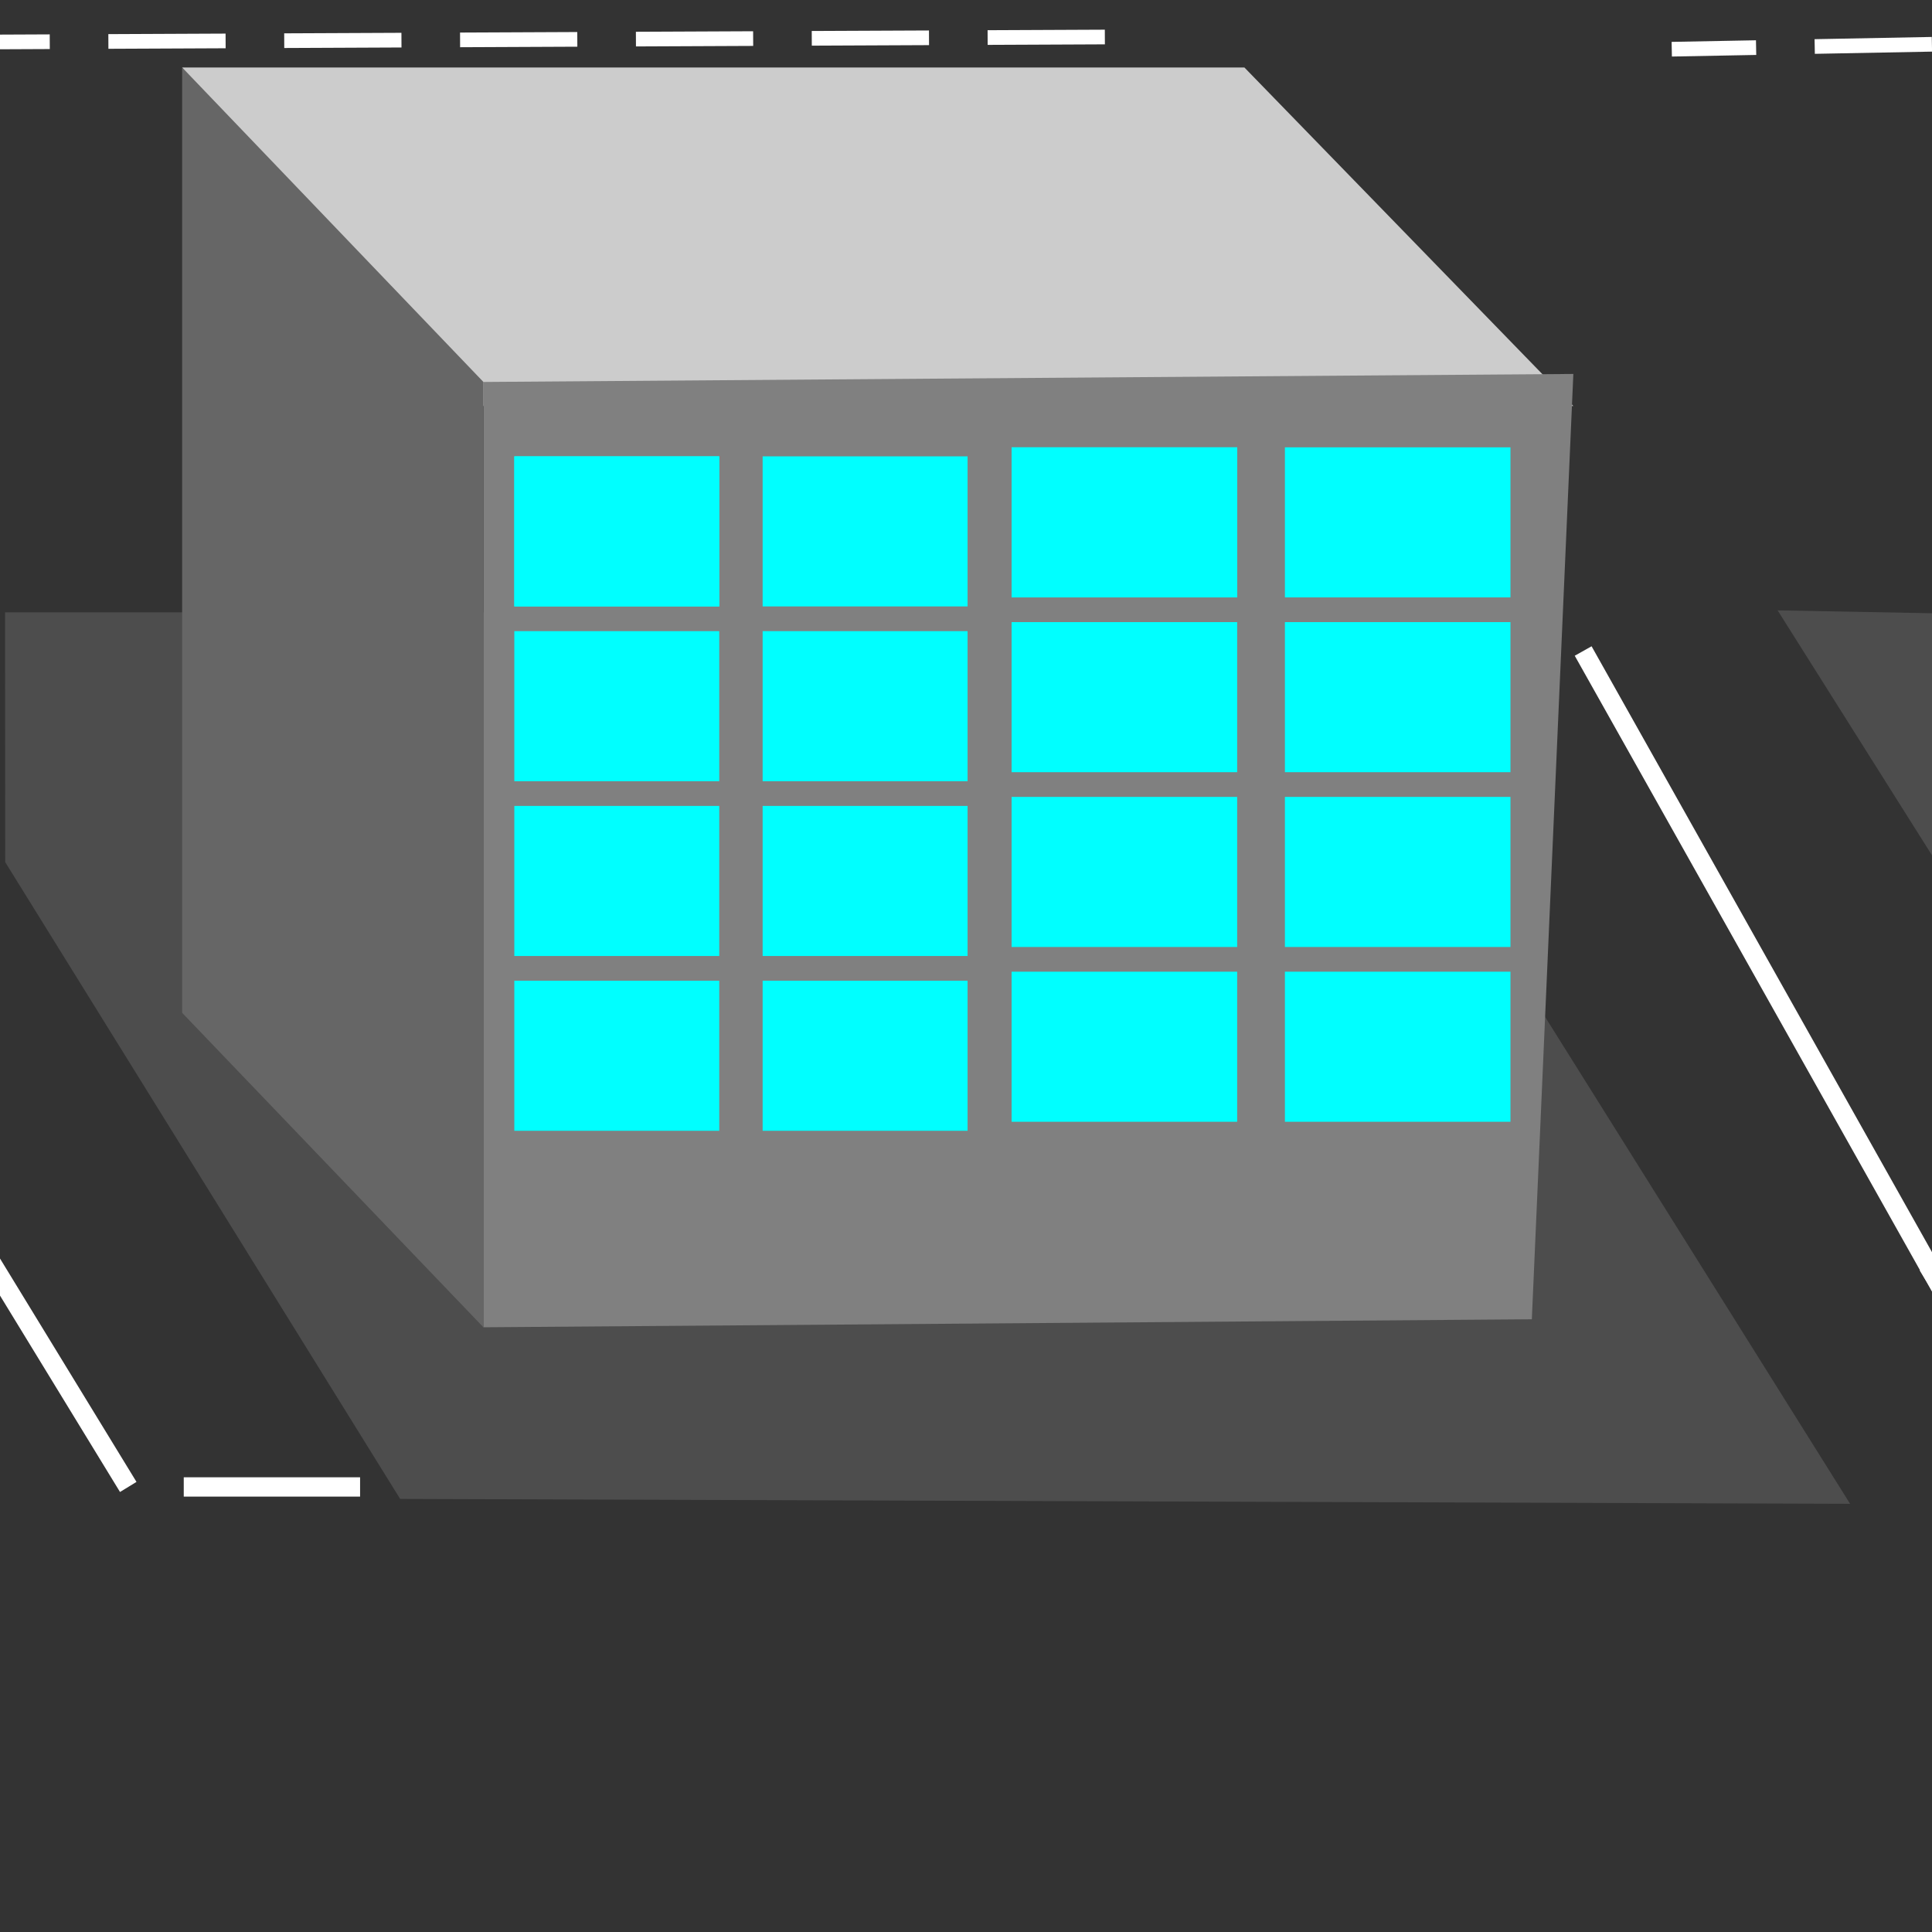
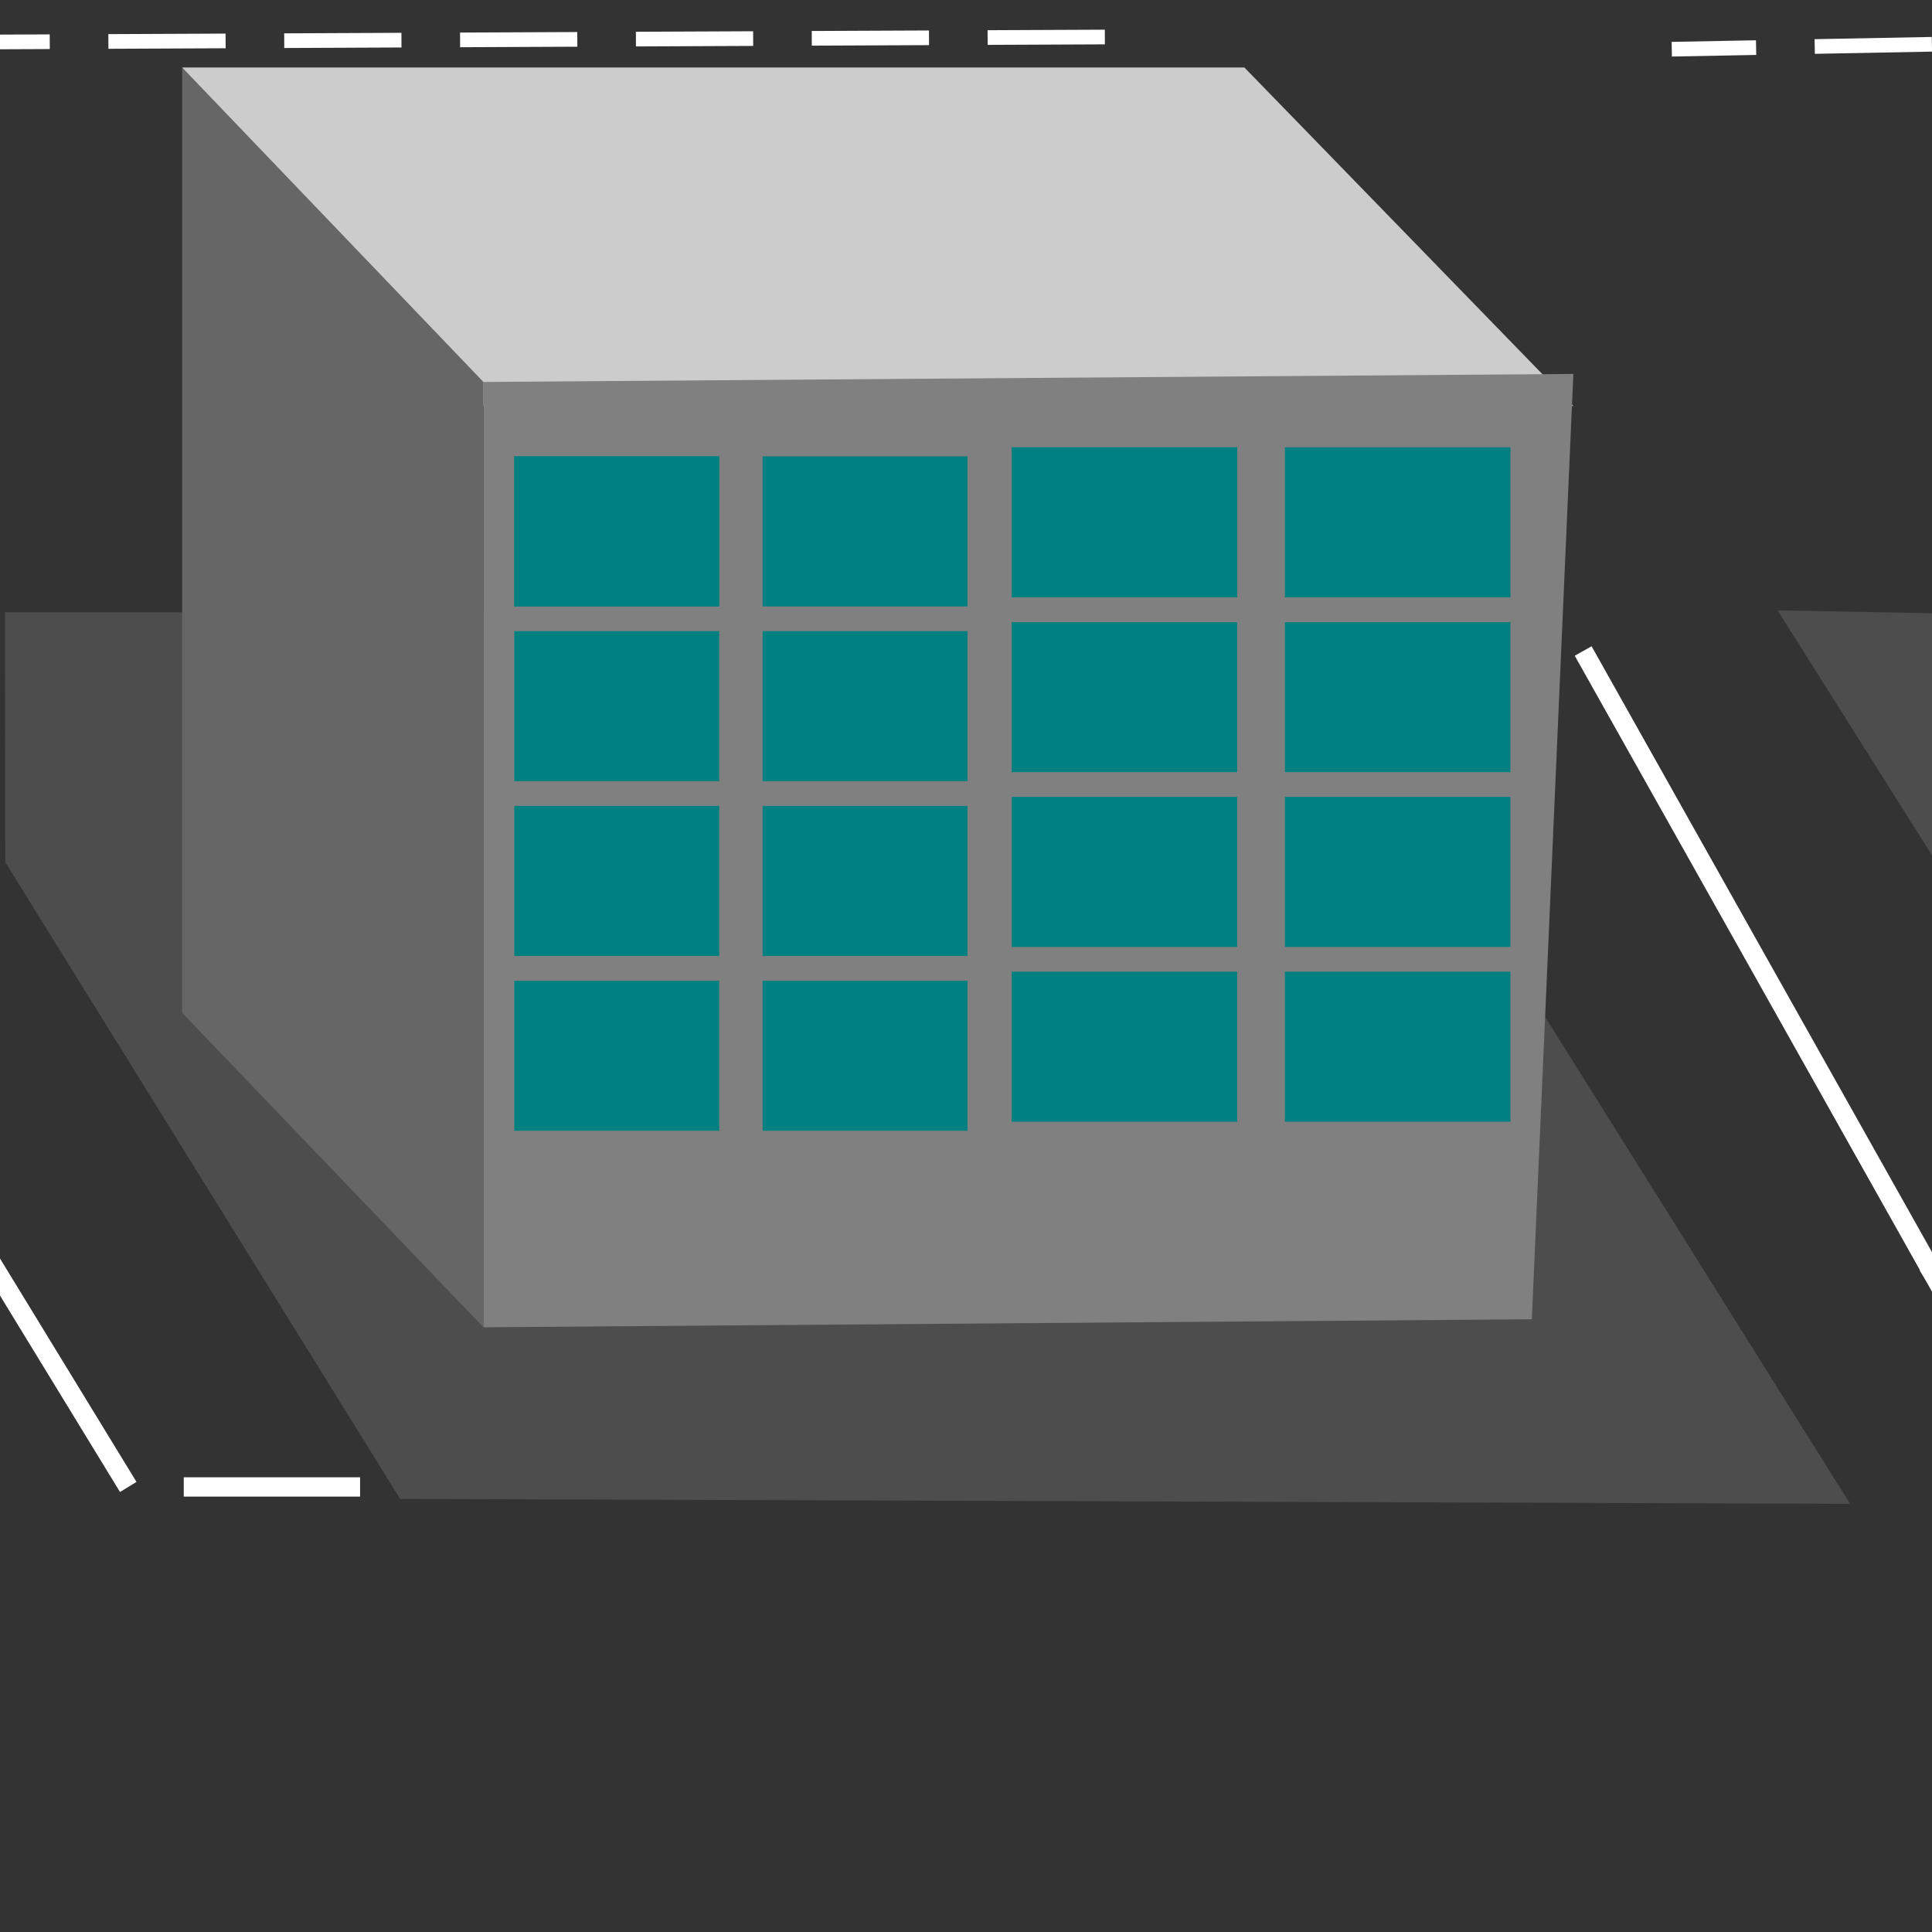
<svg xmlns="http://www.w3.org/2000/svg" xmlns:xlink="http://www.w3.org/1999/xlink" version="1.1" id="svg3444" width="100" height="100" viewBox="0 0 100 100">
  <defs id="defs3448">
    <marker id="Arrow2Sstart" orient="auto" refX="0" refY="0" style="overflow:visible">
      <path d="M 8.72,4.03 -2.21,0.02 8.72,-4 c -1.75,2.37 -1.74,5.62 0,8.03 z" id="Arrow2SstartPath" style="fill:#000000;fill-opacity:1;stroke:none" transform="matrix(0.3,0,0,0.3,-0.69,0)" />
    </marker>
    <marker id="Arrow2Send" orient="auto" refX="0" refY="0" style="overflow:visible">
      <path d="M 8.72,4.03 -2.21,0.02 8.72,-4 c -1.75,2.37 -1.74,5.62 0,8.03 z" id="Arrow2SendPath" style="fill:#000000;fill-opacity:1;stroke:none" transform="matrix(-0.3,0,0,-0.3,0.69,0)" />
    </marker>
  </defs>
  <g id="layer1" style="display:inline">
    <rect style="fill:#333333;fill-opacity:1;stroke:none;stroke-width:1;stroke-miterlimit:4;stroke-dasharray:7.998, 7.998;stroke-dashoffset:0;stroke-opacity:1;paint-order:stroke markers fill;stop-color:#000000" id="rect18499" width="100.3" height="100.2" x="0" y="0" />
    <path style="fill:#4d4d4d;stroke:none;stroke-width:1px;stroke-linecap:butt;stroke-linejoin:miter;stroke-opacity:1" d="M 100.222,31.746 V 44.623 L 92.009,31.592 Z" id="path6646" />
    <path style="fill:#4d4d4d;fill-opacity:1;stroke:none;stroke-width:1px;stroke-linecap:butt;stroke-linejoin:miter;stroke-opacity:1" d="M 95.761,77.837 20.712,77.584 0.269,44.623 0.262,31.693 h 66.595 z" id="path6779" />
    <path style="fill:none;stroke:#ffffff;stroke-width:0.759;stroke-linecap:butt;stroke-linejoin:miter;stroke-miterlimit:4;stroke-dasharray:6.068, 3.034;stroke-dashoffset:0;stroke-opacity:1" d="M 57.187,1.916 -0.05,2.171" id="path16204" />
    <path style="display:inline;fill:none;stroke:#ffffff;stroke-width:0.759;stroke-linecap:butt;stroke-linejoin:miter;stroke-miterlimit:4;stroke-dasharray:6.068, 3.034;stroke-dashoffset:0;stroke-opacity:1" d="M 99.996,2.292 86.53,2.547" id="path16204-9" />
    <g id="g1090" style="display:inline;fill:#cccccc;stroke-dasharray:8, 8;paint-order:stroke markers fill;stop-color:#000000" />
    <path style="fill:none;stroke:#ffffff;stroke-width:0.707px;stroke-linecap:butt;stroke-linejoin:miter;stroke-opacity:1" d="M 69.288,31.532 H 80.49" id="path1082" />
    <g id="g30517" style="display:none;fill:#4d4d4d;fill-opacity:1;fill-rule:evenodd;stroke:none;stroke-linejoin:round" transform="matrix(0.6037319,0,0,1,16.43502,-0.8297982)">
      <path d="M 12.158,4.349 23.687,21.871 H 81.261 L 64.922,4.349 Z" style="fill:#cccccc;fill-opacity:1;fill-rule:evenodd;stroke:none;stroke-linejoin:round" id="path36177" />
      <path d="M 27.123,20.627 V 69.557 l 52.077,-0.415 2.062,-48.93 z" style="fill:#808080;fill-opacity:1;fill-rule:evenodd;stroke:none;stroke-linejoin:round" id="path36179" />
      <path d="M 12.158,4.349 27.123,20.627 V 69.557 L 12.158,53.28 Z" style="fill:#666666;fill-opacity:1;fill-rule:evenodd;stroke:none;stroke-linejoin:round" id="path36181" />
    </g>
    <g id="g1802" style="display:none;fill:#008080;stroke-width:0.863" transform="matrix(1.063937,0,0,0.6395549,0.6120032,8.060963)">
-       <rect style="fill:#00ffff;stroke-dasharray:8, 8;paint-order:stroke markers fill;stop-color:#000000" id="rect1440" width="9.447" height="12.146" x="36.327" y="23.641" />
+       <rect style="fill:#008080;stroke-dasharray:8, 8;paint-order:stroke markers fill;stop-color:#000000" id="rect1440" width="9.447" height="12.146" x="36.327" y="23.641" />
      <use x="0" y="0" xlink:href="#rect1440" id="use1530" width="100%" height="100%" style="fill:#008080" />
      <use x="0" y="0" xlink:href="#rect1440" transform="translate(0,14.14575)" id="use1532" width="100%" height="100%" style="fill:#008080" />
      <use x="0" y="0" xlink:href="#rect1440" transform="translate(0,28.2915)" id="use1534" width="100%" height="100%" style="fill:#008080" />
      <use x="0" y="0" xlink:href="#rect1440" transform="translate(0,42.43725)" id="use1536" width="100%" height="100%" style="fill:#008080" />
      <use x="0" y="0" xlink:href="#rect1440" transform="translate(11.44669)" id="use1538" width="100%" height="100%" style="fill:#008080" />
      <use x="0" y="0" xlink:href="#rect1440" transform="translate(11.44669,14.14575)" id="use1540" width="100%" height="100%" style="fill:#008080" />
      <use x="0" y="0" xlink:href="#rect1440" transform="translate(11.44669,28.2915)" id="use1542" width="100%" height="100%" style="fill:#008080" />
      <use x="0" y="0" xlink:href="#rect1440" transform="translate(11.44669,42.43725)" id="use1544" width="100%" height="100%" style="fill:#008080" />
      <use x="0" y="0" xlink:href="#rect1440" transform="translate(24.89339)" id="use1546" width="100%" height="100%" style="display:none;fill:#008080" />
      <use x="0" y="0" xlink:href="#rect1440" transform="translate(24.89339,14.14575)" id="use1548" width="100%" height="100%" style="display:none;fill:#008080" />
      <use x="0" y="0" xlink:href="#rect1440" transform="translate(24.89339,28.2915)" id="use1550" width="100%" height="100%" style="display:none;fill:#008080" />
      <use x="0" y="0" xlink:href="#rect1440" transform="translate(24.89339,42.43725)" id="use1552" width="100%" height="100%" style="display:none;fill:#008080" />
      <use x="0" y="0" xlink:href="#rect1440" transform="translate(36.34008)" id="use1554" width="100%" height="100%" style="display:none;fill:#008080" />
      <use x="0" y="0" xlink:href="#rect1440" transform="translate(36.34008,14.14575)" id="use1556" width="100%" height="100%" style="display:none;fill:#008080" />
      <use x="0" y="0" xlink:href="#rect1440" transform="translate(36.34008,28.2915)" id="use1558" width="100%" height="100%" style="display:none;fill:#008080" />
      <use x="0" y="0" xlink:href="#rect1440" transform="translate(36.34008,42.43725)" id="use1560" width="100%" height="100%" style="display:none;fill:#008080" />
    </g>
+     <g id="g30517-2" style="display:none;fill:#4d4d4d;fill-opacity:1;fill-rule:evenodd;stroke:none;stroke-linejoin:round" transform="matrix(0.6037319,0,0,1,33.65974,-2.489395)">
+       <path d="M 12.158,4.349 23.687,21.871 H 81.261 L 64.922,4.349 Z" style="fill:#cccccc;fill-opacity:1;fill-rule:evenodd;stroke:none;stroke-linejoin:round" id="path36177-3" />
+       <path d="M 27.123,20.627 V 69.557 l 52.077,-0.415 2.062,-48.93 z" style="fill:#808080;fill-opacity:1;fill-rule:evenodd;stroke:none;stroke-linejoin:round" id="path36179-8" />
+       <path d="M 12.158,4.349 27.123,20.627 V 69.557 L 12.158,53.28 Z" style="fill:#666666;fill-opacity:1;fill-rule:evenodd;stroke:none;stroke-linejoin:round" id="path36181-6" />
+     </g>
+     <g id="g1802-6" style="display:none;fill:#008080;stroke-width:0.863" transform="matrix(1.063937,0,0,0.6395549,17.83673,6.401367)">
+       <rect style="fill:#0000ff;stroke-dasharray:8, 8;paint-order:stroke markers fill;stop-color:#000000" id="rect1440-3" width="9.447" height="12.146" x="36.327" y="23.641" />
+       <use x="0" y="0" xlink:href="#rect1440-3" id="use1530-3" width="100%" height="100%" style="fill:#008080" />
+       <use x="0" y="0" xlink:href="#rect1440-3" transform="translate(0,14.14575)" id="use1532-5" width="100%" height="100%" style="fill:#008080" />
+       <use x="0" y="0" xlink:href="#rect1440-3" transform="translate(0,28.2915)" id="use1534-5" width="100%" height="100%" style="fill:#008080" />
+       <use x="0" y="0" xlink:href="#rect1440-3" transform="translate(0,42.43725)" id="use1536-8" width="100%" height="100%" style="fill:#008080" />
+       <use x="0" y="0" xlink:href="#rect1440-3" transform="translate(11.44669)" id="use1538-5" width="100%" height="100%" style="fill:#008080" />
+       <use x="0" y="0" xlink:href="#rect1440-3" transform="translate(11.44669,14.14575)" id="use1540-2" width="100%" height="100%" style="fill:#008080" />
+       <use x="0" y="0" xlink:href="#rect1440-3" transform="translate(11.44669,28.2915)" id="use1542-4" width="100%" height="100%" style="fill:#008080" />
+       <use x="0" y="0" xlink:href="#rect1440-3" transform="translate(11.44669,42.43725)" id="use1544-5" width="100%" height="100%" style="fill:#008080" />
+       <use x="0" y="0" xlink:href="#rect1440-3" transform="translate(24.89339)" id="use1546-7" width="100%" height="100%" style="display:none;fill:#008080" />
+       <use x="0" y="0" xlink:href="#rect1440-3" transform="translate(24.89339,14.14575)" id="use1548-51" width="100%" height="100%" style="display:none;fill:#008080" />
+       <use x="0" y="0" xlink:href="#rect1440-3" transform="translate(24.89339,28.2915)" id="use1550-5" width="100%" height="100%" style="display:none;fill:#008080" />
+       <use x="0" y="0" xlink:href="#rect1440-3" transform="translate(24.89339,42.43725)" id="use1552-7" width="100%" height="100%" style="display:none;fill:#008080" />
+       <use x="0" y="0" xlink:href="#rect1440-3" transform="translate(36.34008)" id="use1554-5" width="100%" height="100%" style="display:none;fill:#008080" />
+       <use x="0" y="0" xlink:href="#rect1440-3" transform="translate(36.34008,14.14575)" id="use1556-1" width="100%" height="100%" style="display:none;fill:#008080" />
+       <use x="0" y="0" xlink:href="#rect1440-3" transform="translate(36.34008,28.2915)" id="use1558-7" width="100%" height="100%" style="display:none;fill:#008080" />
+       <use x="0" y="0" xlink:href="#rect1440-3" transform="translate(36.34008,42.43725)" id="use1560-2" width="100%" height="100%" style="display:none;fill:#008080" />
+     </g>
+     <g id="g30517-2-1" style="display:none;fill:#4d4d4d;fill-opacity:1;fill-rule:evenodd;stroke:none;stroke-linejoin:round" transform="matrix(0.6037319,0,0,0.6245982,2.087581,23.18039)">
+       <path d="M 12.158,4.349 23.687,21.871 H 81.261 L 64.922,4.349 Z" style="fill:#cccccc;fill-opacity:1;fill-rule:evenodd;stroke:none;stroke-linejoin:round" id="path36177-3-6" />
+       <path d="M 27.123,20.627 V 69.557 l 52.077,-0.415 2.062,-48.93 z" style="fill:#808080;fill-opacity:1;fill-rule:evenodd;stroke:none;stroke-linejoin:round" id="path36179-8-5" />
+       <path d="M 12.158,4.349 27.123,20.627 V 69.557 L 12.158,53.28 Z" style="fill:#666666;fill-opacity:1;fill-rule:evenodd;stroke:none;stroke-linejoin:round" id="path36181-6-3" />
+     </g>
+     <g id="g1802-6-2" style="display:none;fill:#008080;stroke-width:0.863" transform="matrix(1.063937,0,0,0.5636299,191.6396,26.51211)">
+       <rect style="fill:#008080;stroke-dasharray:8, 8;paint-order:stroke markers fill;stop-color:#000000" id="rect1440-3-3" width="9.447" height="12.146" x="-156.707" y="20.697" />
+       <use x="0" y="0" xlink:href="#rect1440-3-3" id="use1530-3-1" width="100%" height="100%" style="fill:#008080" />
+       <use x="0" y="0" xlink:href="#rect1440-3-3" transform="translate(-2.7330521e-6,14.14575)" id="use1532-5-6" width="100%" height="100%" style="fill:#008080" />
+       <use x="0" y="0" xlink:href="#rect1440-3-3" transform="translate(-2.7330521e-6,28.2915)" id="use1534-5-3" width="100%" height="100%" style="fill:#008080" />
+       <use x="0" y="0" xlink:href="#rect1440-3-3" transform="translate(11.4467)" id="use1538-5-1" width="100%" height="100%" style="fill:#008080" />
+       <use x="0" y="0" xlink:href="#rect1440-3-3" transform="translate(11.4467,14.14575)" id="use1540-2-8" width="100%" height="100%" style="fill:#008080" />
+       <use x="0" y="0" xlink:href="#rect1440-3-3" transform="translate(11.4467,28.2915)" id="use1542-4-9" width="100%" height="100%" style="fill:#008080" />
+       <use x="0" y="0" xlink:href="#rect1440-3-3" transform="translate(217.9266,2.944479)" id="use1546-7-9" width="100%" height="100%" style="display:none;fill:#008080" />
+       <use x="0" y="0" xlink:href="#rect1440-3-3" transform="translate(217.9266,17.09023)" id="use1548-51-7" width="100%" height="100%" style="display:none;fill:#008080" />
+       <use x="0" y="0" xlink:href="#rect1440-3-3" transform="translate(217.9266,31.23598)" id="use1550-5-2" width="100%" height="100%" style="display:none;fill:#008080" />
+       <use x="0" y="0" xlink:href="#rect1440-3-3" transform="translate(217.9266,45.38173)" id="use1552-7-1" width="100%" height="100%" style="display:none;fill:#008080" />
+       <use x="0" y="0" xlink:href="#rect1440-3-3" transform="translate(229.3733,2.944479)" id="use1554-5-8" width="100%" height="100%" style="display:none;fill:#008080" />
+       <use x="0" y="0" xlink:href="#rect1440-3-3" transform="translate(229.3733,17.09023)" id="use1556-1-9" width="100%" height="100%" style="display:none;fill:#008080" />
+       <use x="0" y="0" xlink:href="#rect1440-3-3" transform="translate(229.3733,31.23598)" id="use1558-7-8" width="100%" height="100%" style="display:none;fill:#008080" />
+       <use x="0" y="0" xlink:href="#rect1440-3-3" transform="translate(229.3733,45.38173)" id="use1560-2-4" width="100%" height="100%" style="display:none;fill:#008080" />
+     </g>
    <g id="g30517-1" style="display:inline;fill:#4d4d4d;fill-opacity:1;fill-rule:evenodd;stroke:none;stroke-linejoin:round" transform="matrix(1.042028,0,0,1,-3.241245,-0.8569114)">
      <path d="M 12.158,4.349 23.687,21.871 H 81.261 L 64.922,4.349 Z" style="fill:#cccccc;fill-opacity:1;fill-rule:evenodd;stroke:none;stroke-linejoin:round" id="path36177-9" />
      <path d="M 27.123,20.627 V 69.557 l 52.077,-0.415 2.062,-48.93 z" style="fill:#808080;fill-opacity:1;fill-rule:evenodd;stroke:none;stroke-linejoin:round" id="path36179-6" />
      <path d="M 12.158,4.349 27.123,20.627 V 69.557 L 12.158,53.28 Z" style="fill:#666666;fill-opacity:1;fill-rule:evenodd;stroke:none;stroke-linejoin:round" id="path36181-1" />
    </g>
    <g id="g1802-8" style="display:inline;fill:#008080;stroke-width:0.863" transform="matrix(1.235838,0,0,0.6395549,7.466091,8.033849)">
-       <rect style="fill:#00ffff;stroke-dasharray:8, 8;paint-order:stroke markers fill;stop-color:#000000" id="rect1440-0" width="9.447" height="12.146" x="36.327" y="23.641" />
+       <rect style="fill:#008080;stroke-dasharray:8, 8;paint-order:stroke markers fill;stop-color:#000000" id="rect1440-0" width="9.447" height="12.146" x="36.327" y="23.641" />
      <use x="0" y="0" xlink:href="#rect1440-0" id="use1530-4" width="100%" height="100%" style="fill:#008080" />
      <use x="0" y="0" xlink:href="#rect1440-0" transform="translate(0,14.14575)" id="use1532-3" width="100%" height="100%" style="fill:#008080" />
      <use x="0" y="0" xlink:href="#rect1440-0" transform="translate(0,28.2915)" id="use1534-2" width="100%" height="100%" style="fill:#008080" />
      <use x="0" y="0" xlink:href="#rect1440-0" transform="translate(0,42.43725)" id="use1536-6" width="100%" height="100%" style="fill:#008080" />
      <use x="0" y="0" xlink:href="#rect1440-0" transform="translate(11.44669)" id="use1538-9" width="100%" height="100%" style="fill:#008080" />
      <use x="0" y="0" xlink:href="#rect1440-0" transform="translate(11.44669,14.14575)" id="use1540-6" width="100%" height="100%" style="fill:#008080" />
      <use x="0" y="0" xlink:href="#rect1440-0" transform="translate(11.44669,28.2915)" id="use1542-1" width="100%" height="100%" style="fill:#008080" />
      <use x="0" y="0" xlink:href="#rect1440-0" transform="translate(11.44669,42.43725)" id="use1544-4" width="100%" height="100%" style="fill:#008080" />
      <use x="0" y="0" xlink:href="#rect1440-0" transform="translate(24.89339)" id="use1546-3" width="100%" height="100%" style="display:none;fill:#008080" />
      <use x="0" y="0" xlink:href="#rect1440-0" transform="translate(24.89339,14.14575)" id="use1548-5" width="100%" height="100%" style="display:none;fill:#008080" />
      <use x="0" y="0" xlink:href="#rect1440-0" transform="translate(24.89339,28.2915)" id="use1550-7" width="100%" height="100%" style="display:none;fill:#008080" />
      <use x="0" y="0" xlink:href="#rect1440-0" transform="translate(24.89339,42.43725)" id="use1552-9" width="100%" height="100%" style="display:none;fill:#008080" />
      <use x="0" y="0" xlink:href="#rect1440-0" transform="translate(36.34008)" id="use1554-0" width="100%" height="100%" style="display:none;fill:#008080" />
      <use x="0" y="0" xlink:href="#rect1440-0" transform="translate(36.34008,14.14575)" id="use1556-2" width="100%" height="100%" style="display:none;fill:#008080" />
      <use x="0" y="0" xlink:href="#rect1440-0" transform="translate(36.34008,28.2915)" id="use1558-5" width="100%" height="100%" style="display:none;fill:#008080" />
      <use x="0" y="0" xlink:href="#rect1440-0" transform="translate(36.34008,42.43725)" id="use1560-7" width="100%" height="100%" style="display:none;fill:#008080" />
    </g>
    <g id="g1802-8-8" style="display:inline;fill:#008080;stroke-width:0.863" transform="matrix(1.122869,0,0,0.6395549,-14.16972,8.500868)">
-       <rect style="fill:#00ffff;stroke-dasharray:8, 8;paint-order:stroke markers fill;stop-color:#000000" id="rect1440-0-7" width="9.447" height="12.146" x="36.327" y="23.641" />
+       <rect style="fill:#008080;stroke-dasharray:8, 8;paint-order:stroke markers fill;stop-color:#000000" id="rect1440-0-7" width="9.447" height="12.146" x="36.327" y="23.641" />
      <use x="0" y="0" xlink:href="#rect1440-0-7" id="use1530-4-7" width="100%" height="100%" style="fill:#008080" />
      <use x="0" y="0" xlink:href="#rect1440-0-7" transform="translate(0,14.14575)" id="use1532-3-1" width="100%" height="100%" style="fill:#008080" />
      <use x="0" y="0" xlink:href="#rect1440-0-7" transform="translate(0,28.2915)" id="use1534-2-4" width="100%" height="100%" style="fill:#008080" />
      <use x="0" y="0" xlink:href="#rect1440-0-7" transform="translate(0,42.43725)" id="use1536-6-4" width="100%" height="100%" style="fill:#008080" />
      <use x="0" y="0" xlink:href="#rect1440-0-7" transform="translate(11.44669)" id="use1538-9-8" width="100%" height="100%" style="fill:#008080" />
      <use x="0" y="0" xlink:href="#rect1440-0-7" transform="translate(11.44669,14.14575)" id="use1540-6-0" width="100%" height="100%" style="fill:#008080" />
      <use x="0" y="0" xlink:href="#rect1440-0-7" transform="translate(11.44669,28.2915)" id="use1542-1-4" width="100%" height="100%" style="fill:#008080" />
      <use x="0" y="0" xlink:href="#rect1440-0-7" transform="translate(11.44669,42.43725)" id="use1544-4-9" width="100%" height="100%" style="fill:#008080" />
      <use x="0" y="0" xlink:href="#rect1440-0-7" transform="translate(24.89339)" id="use1546-3-1" width="100%" height="100%" style="display:none;fill:#008080" />
      <use x="0" y="0" xlink:href="#rect1440-0-7" transform="translate(24.89339,14.14575)" id="use1548-5-5" width="100%" height="100%" style="display:none;fill:#008080" />
      <use x="0" y="0" xlink:href="#rect1440-0-7" transform="translate(24.89339,28.2915)" id="use1550-7-0" width="100%" height="100%" style="display:none;fill:#008080" />
      <use x="0" y="0" xlink:href="#rect1440-0-7" transform="translate(24.89339,42.43725)" id="use1552-9-3" width="100%" height="100%" style="display:none;fill:#008080" />
      <use x="0" y="0" xlink:href="#rect1440-0-7" transform="translate(36.34008)" id="use1554-0-7" width="100%" height="100%" style="display:none;fill:#008080" />
      <use x="0" y="0" xlink:href="#rect1440-0-7" transform="translate(36.34008,14.14575)" id="use1556-2-2" width="100%" height="100%" style="display:none;fill:#008080" />
      <use x="0" y="0" xlink:href="#rect1440-0-7" transform="translate(36.34008,28.2915)" id="use1558-5-3" width="100%" height="100%" style="display:none;fill:#008080" />
      <use x="0" y="0" xlink:href="#rect1440-0-7" transform="translate(36.34008,42.43725)" id="use1560-7-9" width="100%" height="100%" style="display:none;fill:#008080" />
    </g>
    <path style="fill:#ffffff;stroke:#ffffff;stroke-width:1px;stroke-linecap:butt;stroke-linejoin:miter;stroke-opacity:1" d="M 6.638,76.964 -0.433,65.391" id="path1088" />
    <path style="fill:none;stroke:#ffffff;stroke-width:1px;stroke-linecap:butt;stroke-linejoin:miter;stroke-opacity:1" d="M 9.511,76.964 H 18.638" id="path1084" />
    <path style="fill:#ffffff;stroke:#ffffff;stroke-width:1px;stroke-linecap:butt;stroke-linejoin:miter;stroke-opacity:1" d="M 100.51,66.74 81.944,33.696" id="path2575" />
  </g>
  <use x="0" y="0" xlink:href="#layer1" id="use937" transform="translate(100.22,0.09988539)" width="100%" height="100%" />
  <use x="0" y="0" xlink:href="#use937" id="use1043" transform="translate(-99.99068,100.4056)" width="100%" height="100%" />
  <use x="0" y="0" xlink:href="#layer1" id="use1045" transform="translate(100.291,100.6349)" width="100%" height="100%" />
  <ellipse style="fill:#00ffff;stroke:#999999;stroke-width:0.814;paint-order:stroke markers fill;stop-color:#000000" id="path961" cx="250.806" cy="80.594" rx="14.822" ry="4.968" />
</svg>
